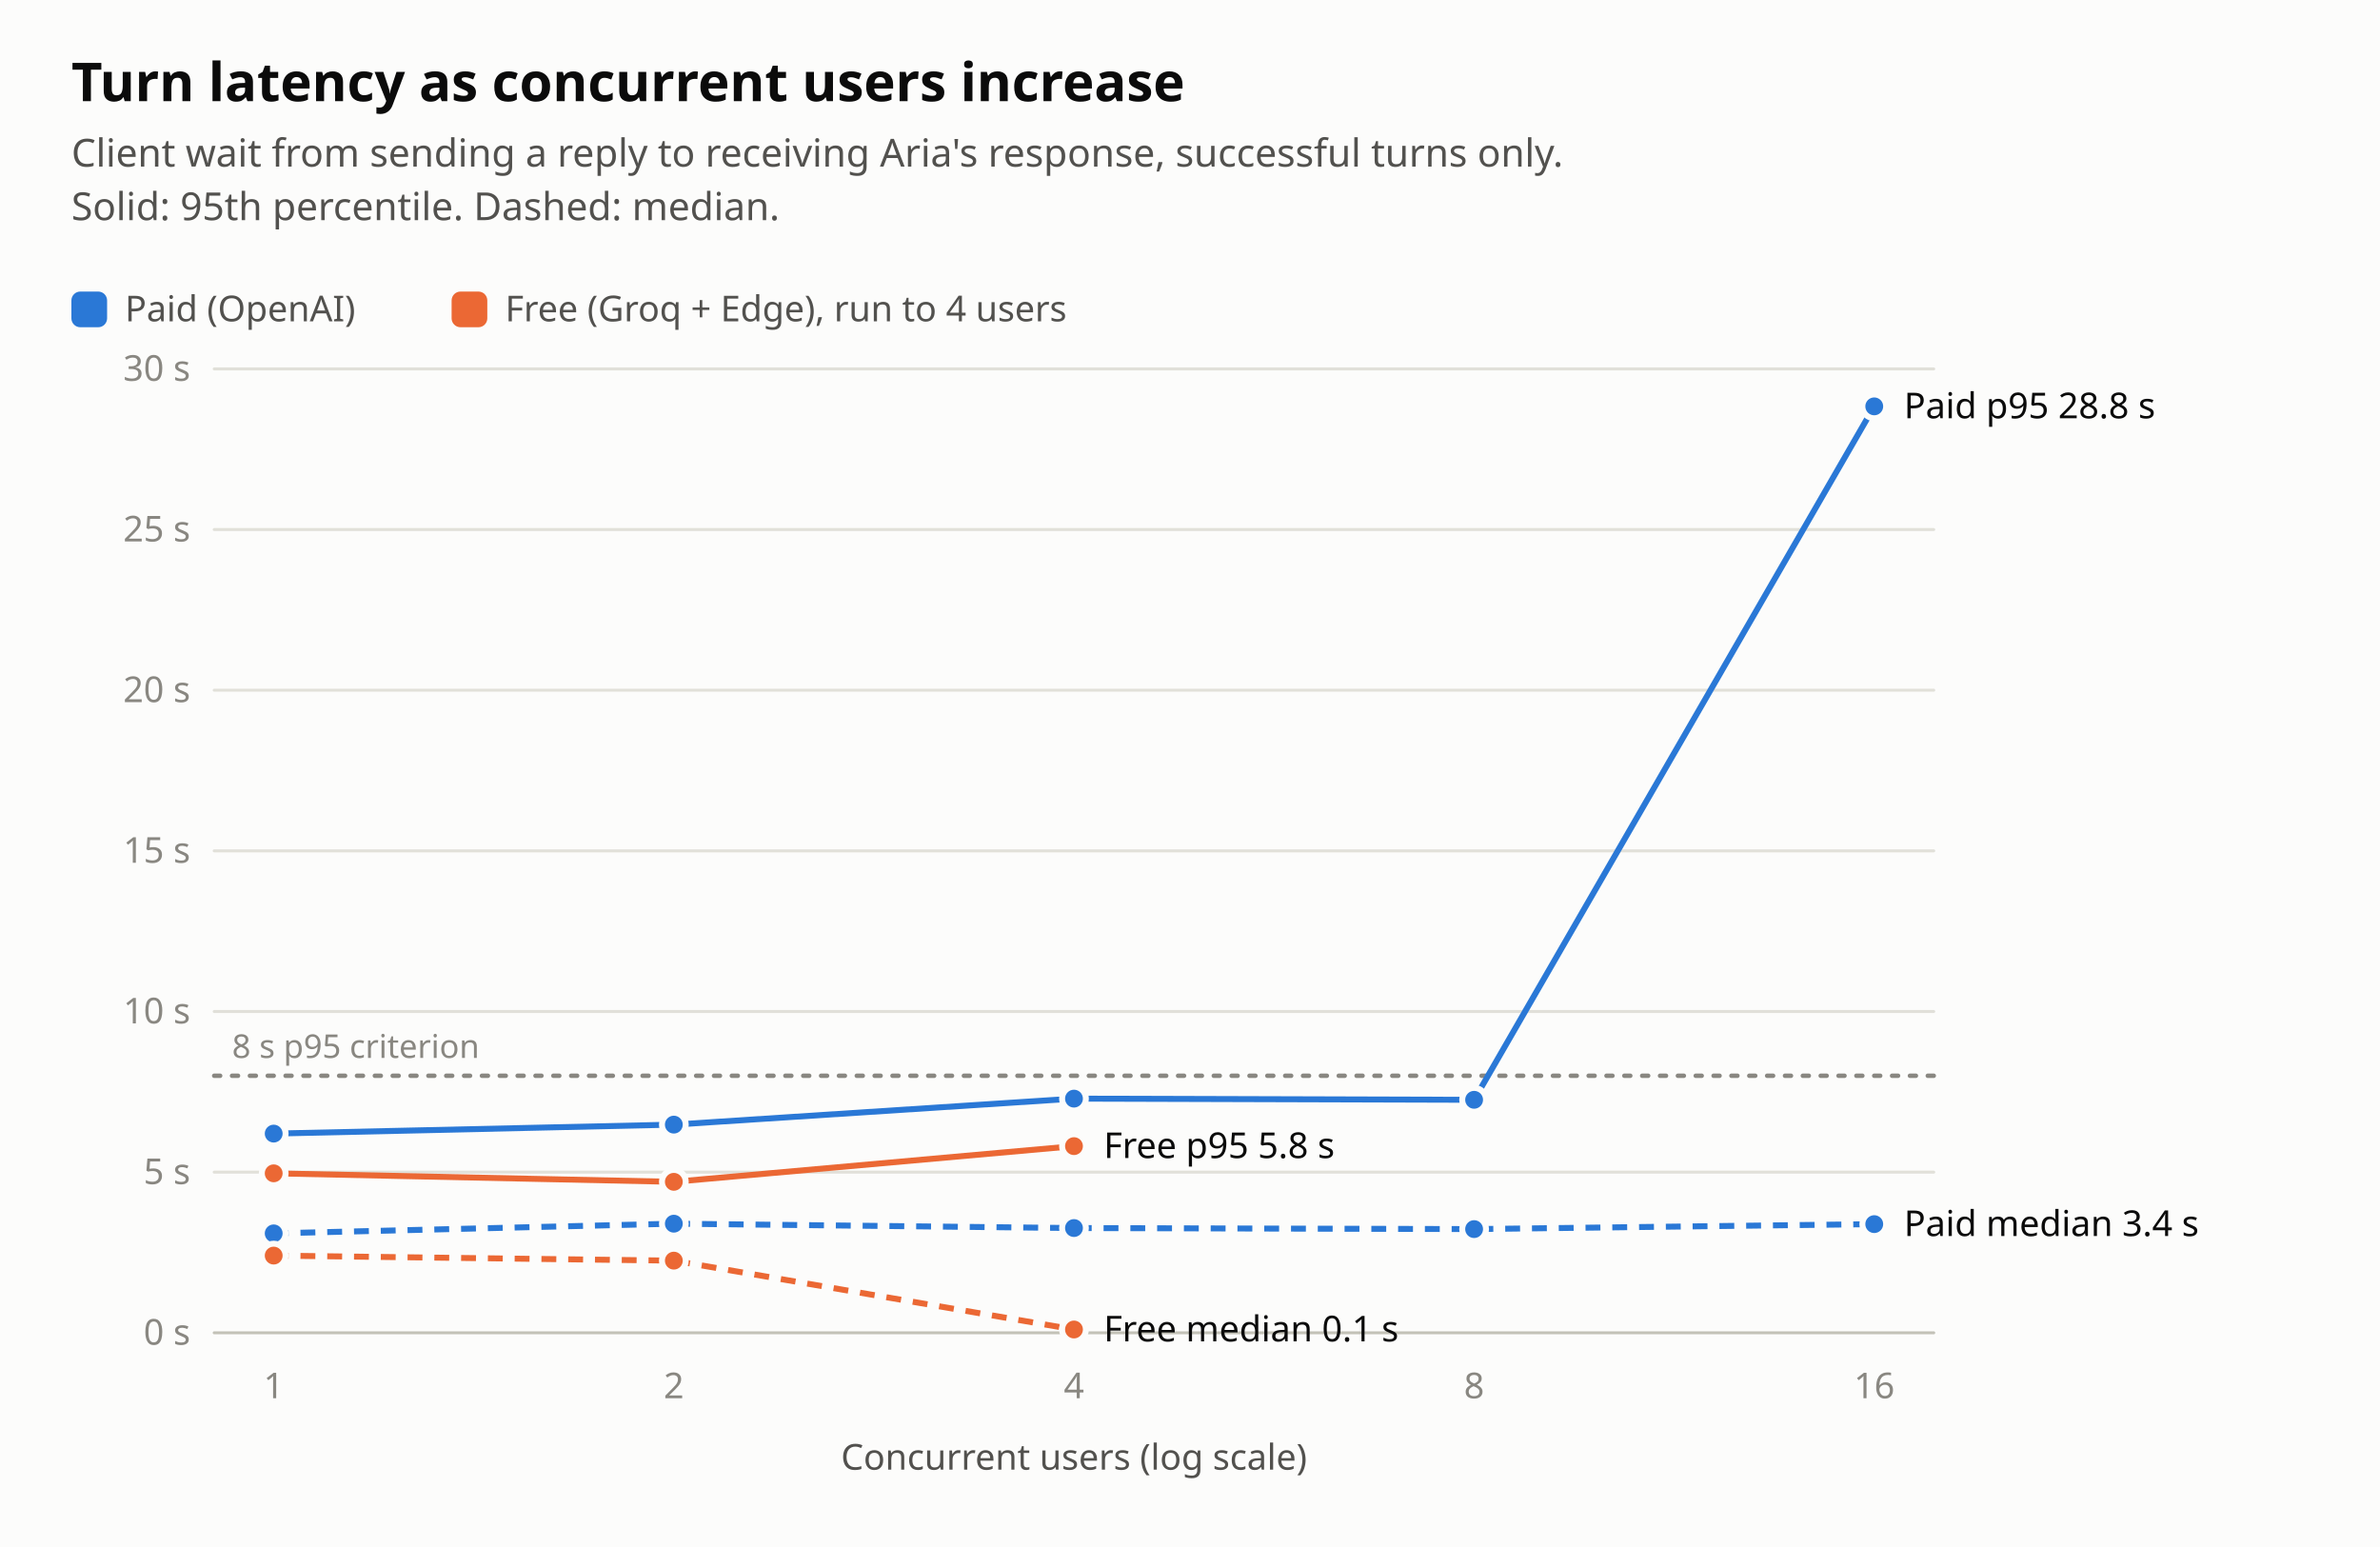
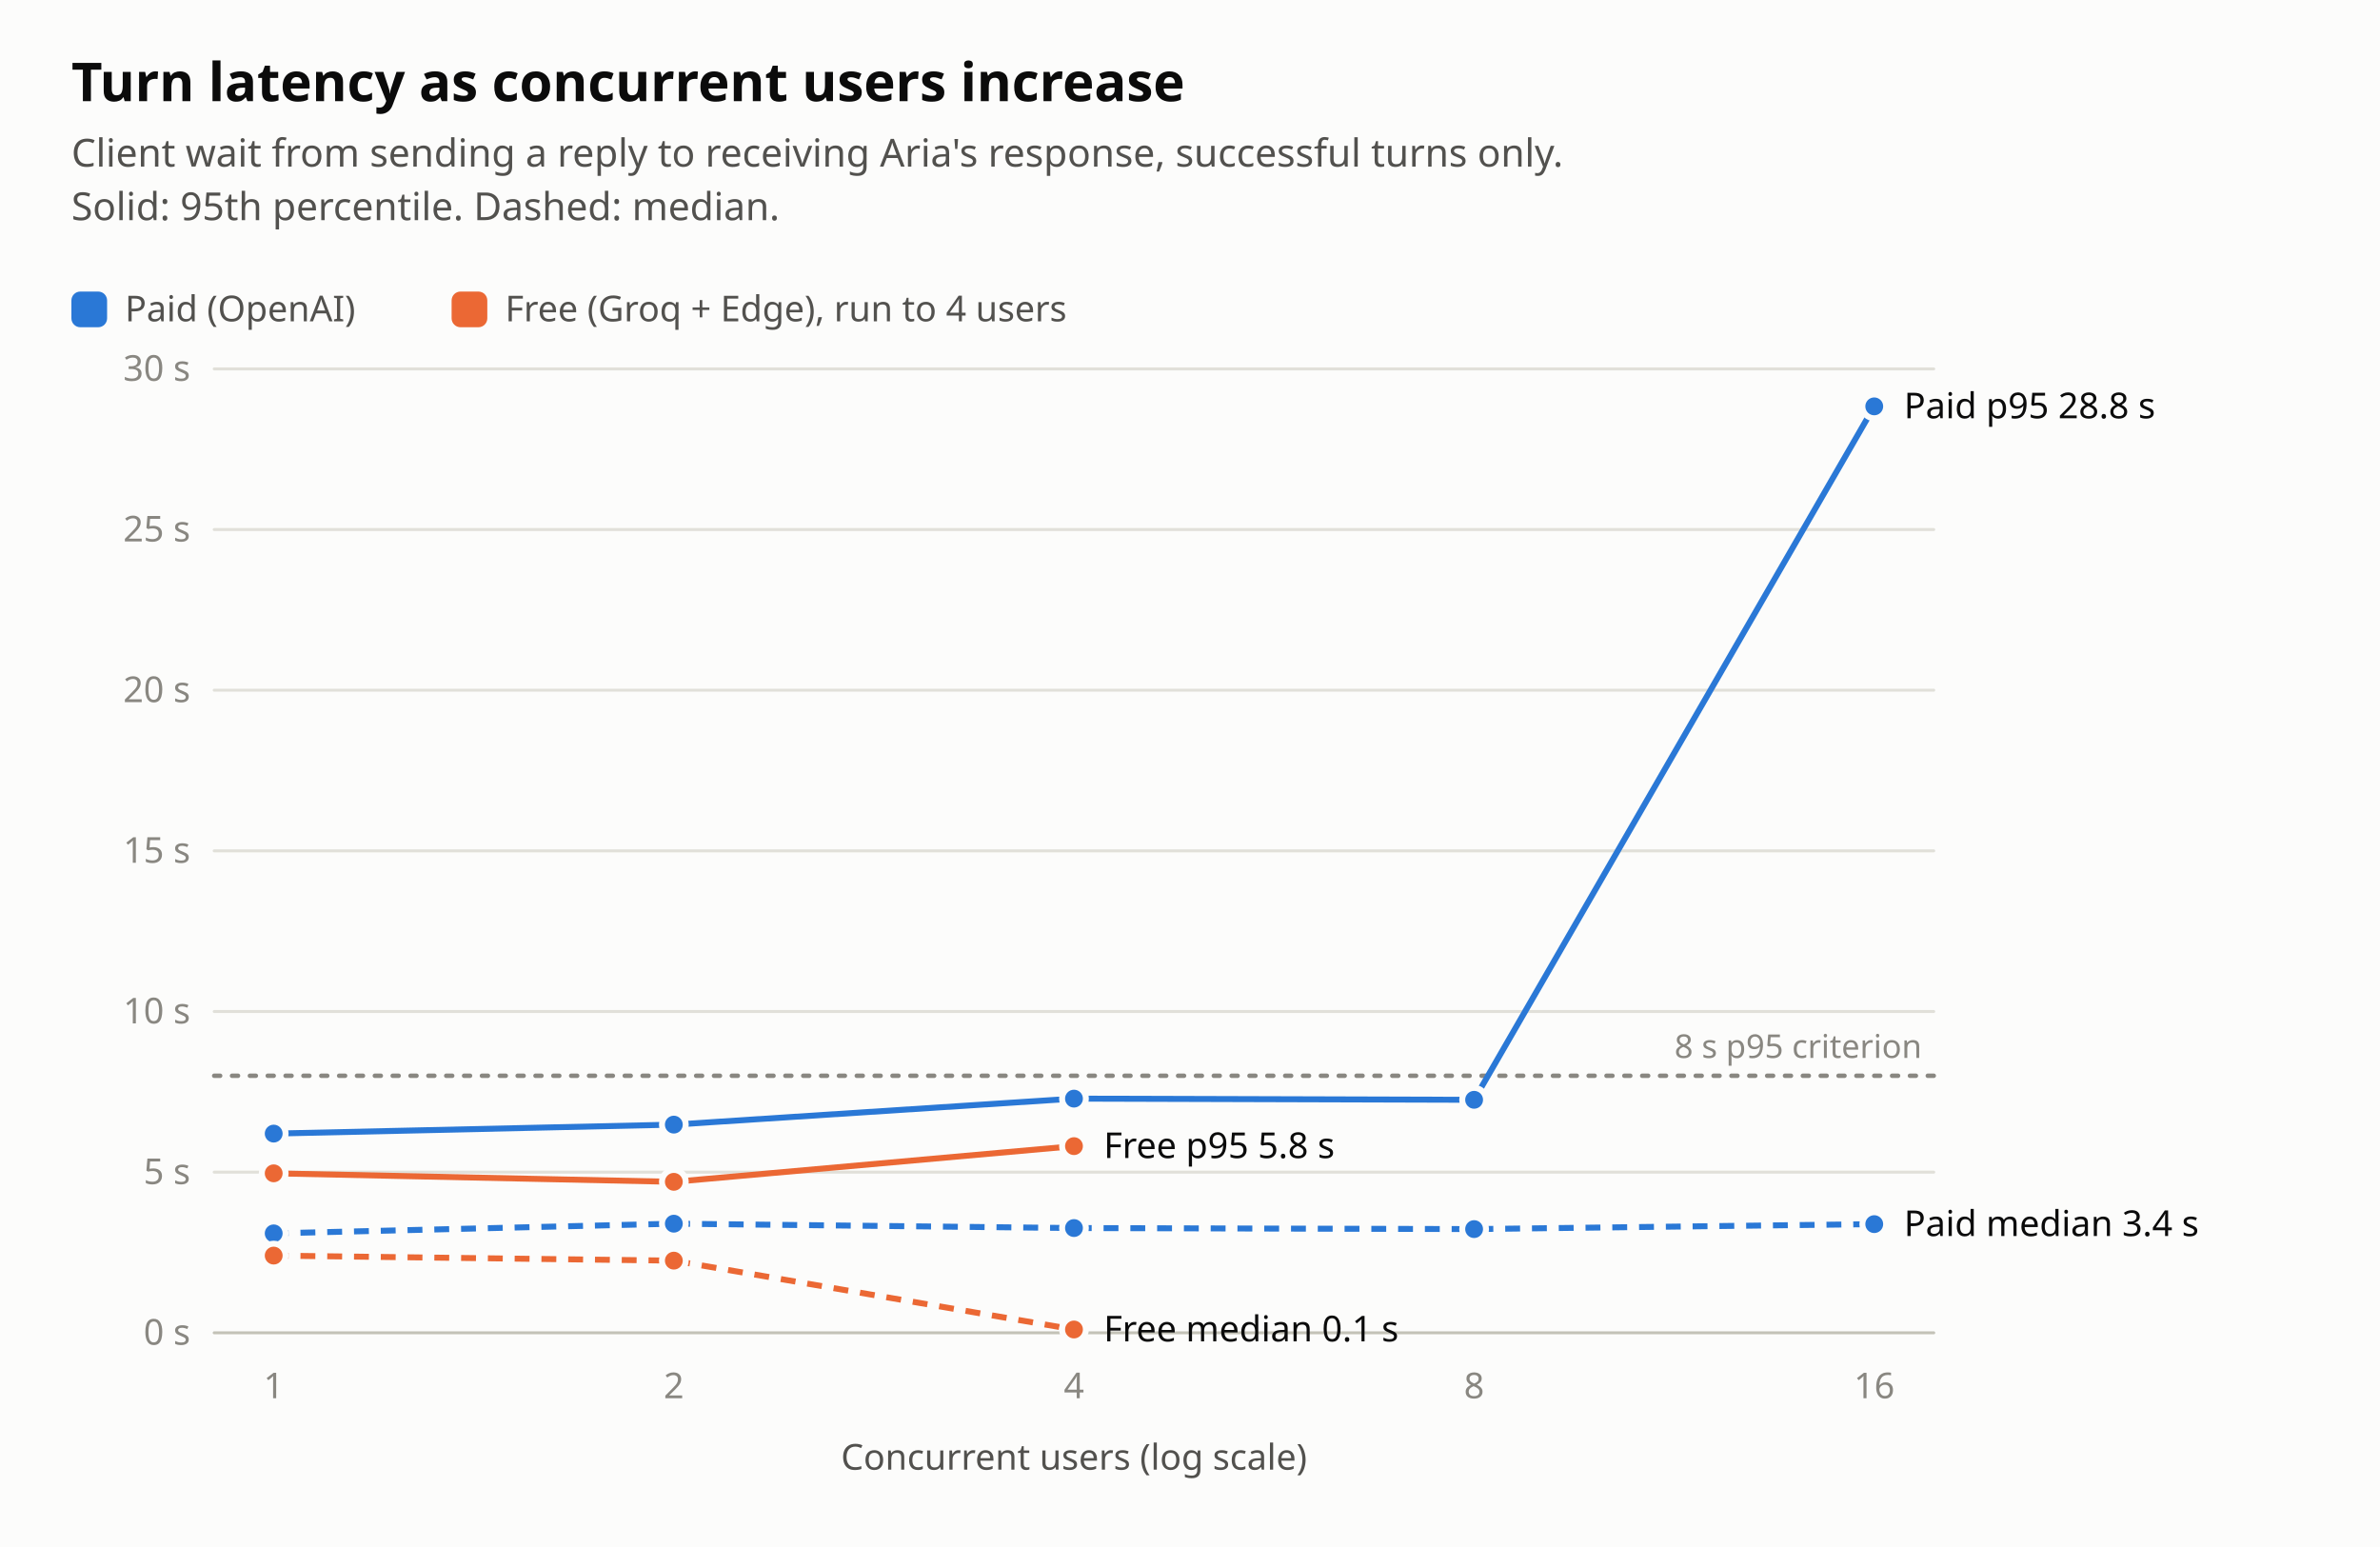
<svg xmlns="http://www.w3.org/2000/svg" width="800" height="520" viewBox="0 0 800 520" font-family="'Segoe UI', system-ui, -apple-system, sans-serif">
  <rect width="800" height="520" fill="#fcfcfb" />
  <text x="24" y="34" font-size="18" fill="#0b0b0b" text-anchor="start" font-weight="600">Turn latency as concurrent users increase</text>
  <text x="24" y="56" font-size="13" fill="#52514e" text-anchor="start" font-weight="400">Client wait from sending a reply to receiving Aria's response, successful turns only.</text>
  <text x="24" y="74" font-size="13" fill="#52514e" text-anchor="start" font-weight="400">Solid: 95th percentile. Dashed: median.</text>
  <line x1="72" y1="448" x2="650" y2="448" stroke="#c3c2b7" stroke-width="1" stroke-linecap="round" />
  <text x="64" y="452" font-size="12" fill="#898781" text-anchor="end" font-weight="400">0 s</text>
  <line x1="72" y1="394" x2="650" y2="394" stroke="#e1e0d9" stroke-width="1" stroke-linecap="round" />
  <text x="64" y="398" font-size="12" fill="#898781" text-anchor="end" font-weight="400">5 s</text>
  <line x1="72" y1="340" x2="650" y2="340" stroke="#e1e0d9" stroke-width="1" stroke-linecap="round" />
  <text x="64" y="344" font-size="12" fill="#898781" text-anchor="end" font-weight="400">10 s</text>
  <line x1="72" y1="286" x2="650" y2="286" stroke="#e1e0d9" stroke-width="1" stroke-linecap="round" />
  <text x="64" y="290" font-size="12" fill="#898781" text-anchor="end" font-weight="400">15 s</text>
  <line x1="72" y1="232" x2="650" y2="232" stroke="#e1e0d9" stroke-width="1" stroke-linecap="round" />
  <text x="64" y="236" font-size="12" fill="#898781" text-anchor="end" font-weight="400">20 s</text>
  <line x1="72" y1="178" x2="650" y2="178" stroke="#e1e0d9" stroke-width="1" stroke-linecap="round" />
  <text x="64" y="182" font-size="12" fill="#898781" text-anchor="end" font-weight="400">25 s</text>
  <line x1="72" y1="124" x2="650" y2="124" stroke="#e1e0d9" stroke-width="1" stroke-linecap="round" />
  <text x="64" y="128" font-size="12" fill="#898781" text-anchor="end" font-weight="400">30 s</text>
  <text x="92" y="470" font-size="12" fill="#898781" text-anchor="middle" font-weight="400">1</text>
  <text x="226.5" y="470" font-size="12" fill="#898781" text-anchor="middle" font-weight="400">2</text>
  <text x="361" y="470" font-size="12" fill="#898781" text-anchor="middle" font-weight="400">4</text>
  <text x="495.5" y="470" font-size="12" fill="#898781" text-anchor="middle" font-weight="400">8</text>
  <text x="630" y="470" font-size="12" fill="#898781" text-anchor="middle" font-weight="400">16</text>
  <text x="361" y="494" font-size="12" fill="#52514e" text-anchor="middle" font-weight="400">Concurrent users (log scale)</text>
  <line x1="72" y1="361.6" x2="650" y2="361.6" stroke="#898781" stroke-width="1.5" stroke-linecap="round" stroke-dasharray="2 4" />
-   <text x="78" y="355.6" font-size="11" fill="#898781" text-anchor="start" font-weight="400">8 s p95 criterion</text>
+   <text x="646" y="355.6" font-size="11" fill="#898781" text-anchor="end" font-weight="400">8 s p95 criterion</text>
  <polyline points="92,381.042 226.5,378.024 361,369.286 495.5,369.681 630,136.592" fill="none" stroke="#2a78d6" stroke-width="2" stroke-linejoin="round" />
  <circle cx="92" cy="381.042" r="4" fill="#2a78d6" stroke="#fcfcfb" stroke-width="2" />
  <circle cx="226.5" cy="378.024" r="4" fill="#2a78d6" stroke="#fcfcfb" stroke-width="2" />
  <circle cx="361" cy="369.286" r="4" fill="#2a78d6" stroke="#fcfcfb" stroke-width="2" />
  <circle cx="495.5" cy="369.681" r="4" fill="#2a78d6" stroke="#fcfcfb" stroke-width="2" />
  <circle cx="630" cy="136.592" r="4" fill="#2a78d6" stroke="#fcfcfb" stroke-width="2" />
  <polyline points="92,414.58 226.5,411.323 361,412.791 495.5,413.143 630,411.472" fill="none" stroke="#2a78d6" stroke-width="2" stroke-linejoin="round" stroke-dasharray="5 4" />
  <circle cx="92" cy="414.58" r="4" fill="#2a78d6" stroke="#fcfcfb" stroke-width="2" />
  <circle cx="226.5" cy="411.323" r="4" fill="#2a78d6" stroke="#fcfcfb" stroke-width="2" />
  <circle cx="361" cy="412.791" r="4" fill="#2a78d6" stroke="#fcfcfb" stroke-width="2" />
  <circle cx="495.5" cy="413.143" r="4" fill="#2a78d6" stroke="#fcfcfb" stroke-width="2" />
  <circle cx="630" cy="411.472" r="4" fill="#2a78d6" stroke="#fcfcfb" stroke-width="2" />
  <polyline points="92,394.395 226.5,397.25 361,385.256" fill="none" stroke="#eb6834" stroke-width="2" stroke-linejoin="round" />
  <circle cx="92" cy="394.395" r="4" fill="#eb6834" stroke="#fcfcfb" stroke-width="2" />
  <circle cx="226.5" cy="397.25" r="4" fill="#eb6834" stroke="#fcfcfb" stroke-width="2" />
  <circle cx="361" cy="385.256" r="4" fill="#eb6834" stroke="#fcfcfb" stroke-width="2" />
  <polyline points="92,422.047 226.5,423.744 361,446.89" fill="none" stroke="#eb6834" stroke-width="2" stroke-linejoin="round" stroke-dasharray="5 4" />
  <circle cx="92" cy="422.047" r="4" fill="#eb6834" stroke="#fcfcfb" stroke-width="2" />
  <circle cx="226.5" cy="423.744" r="4" fill="#eb6834" stroke="#fcfcfb" stroke-width="2" />
  <circle cx="361" cy="446.89" r="4" fill="#eb6834" stroke="#fcfcfb" stroke-width="2" />
  <text x="640" y="140.592" font-size="12" fill="#0b0b0b" text-anchor="start" font-weight="400">Paid p95 28.8 s</text>
  <text x="371" y="389.256" font-size="12" fill="#0b0b0b" text-anchor="start" font-weight="400">Free p95 5.8 s</text>
  <text x="640" y="415.472" font-size="12" fill="#0b0b0b" text-anchor="start" font-weight="400">Paid median 3.4 s</text>
  <text x="371" y="450.89" font-size="12" fill="#0b0b0b" text-anchor="start" font-weight="400">Free median 0.1 s</text>
  <rect x="24" y="98" width="12" height="12" rx="3" fill="#2a78d6" />
  <text x="42" y="108" font-size="12" fill="#52514e" text-anchor="start" font-weight="400">Paid (OpenAI)</text>
  <rect x="151.8" y="98" width="12" height="12" rx="3" fill="#eb6834" />
  <text x="169.8" y="108" font-size="12" fill="#52514e" text-anchor="start" font-weight="400">Free (Groq + Edge), run to 4 users</text>
</svg>
